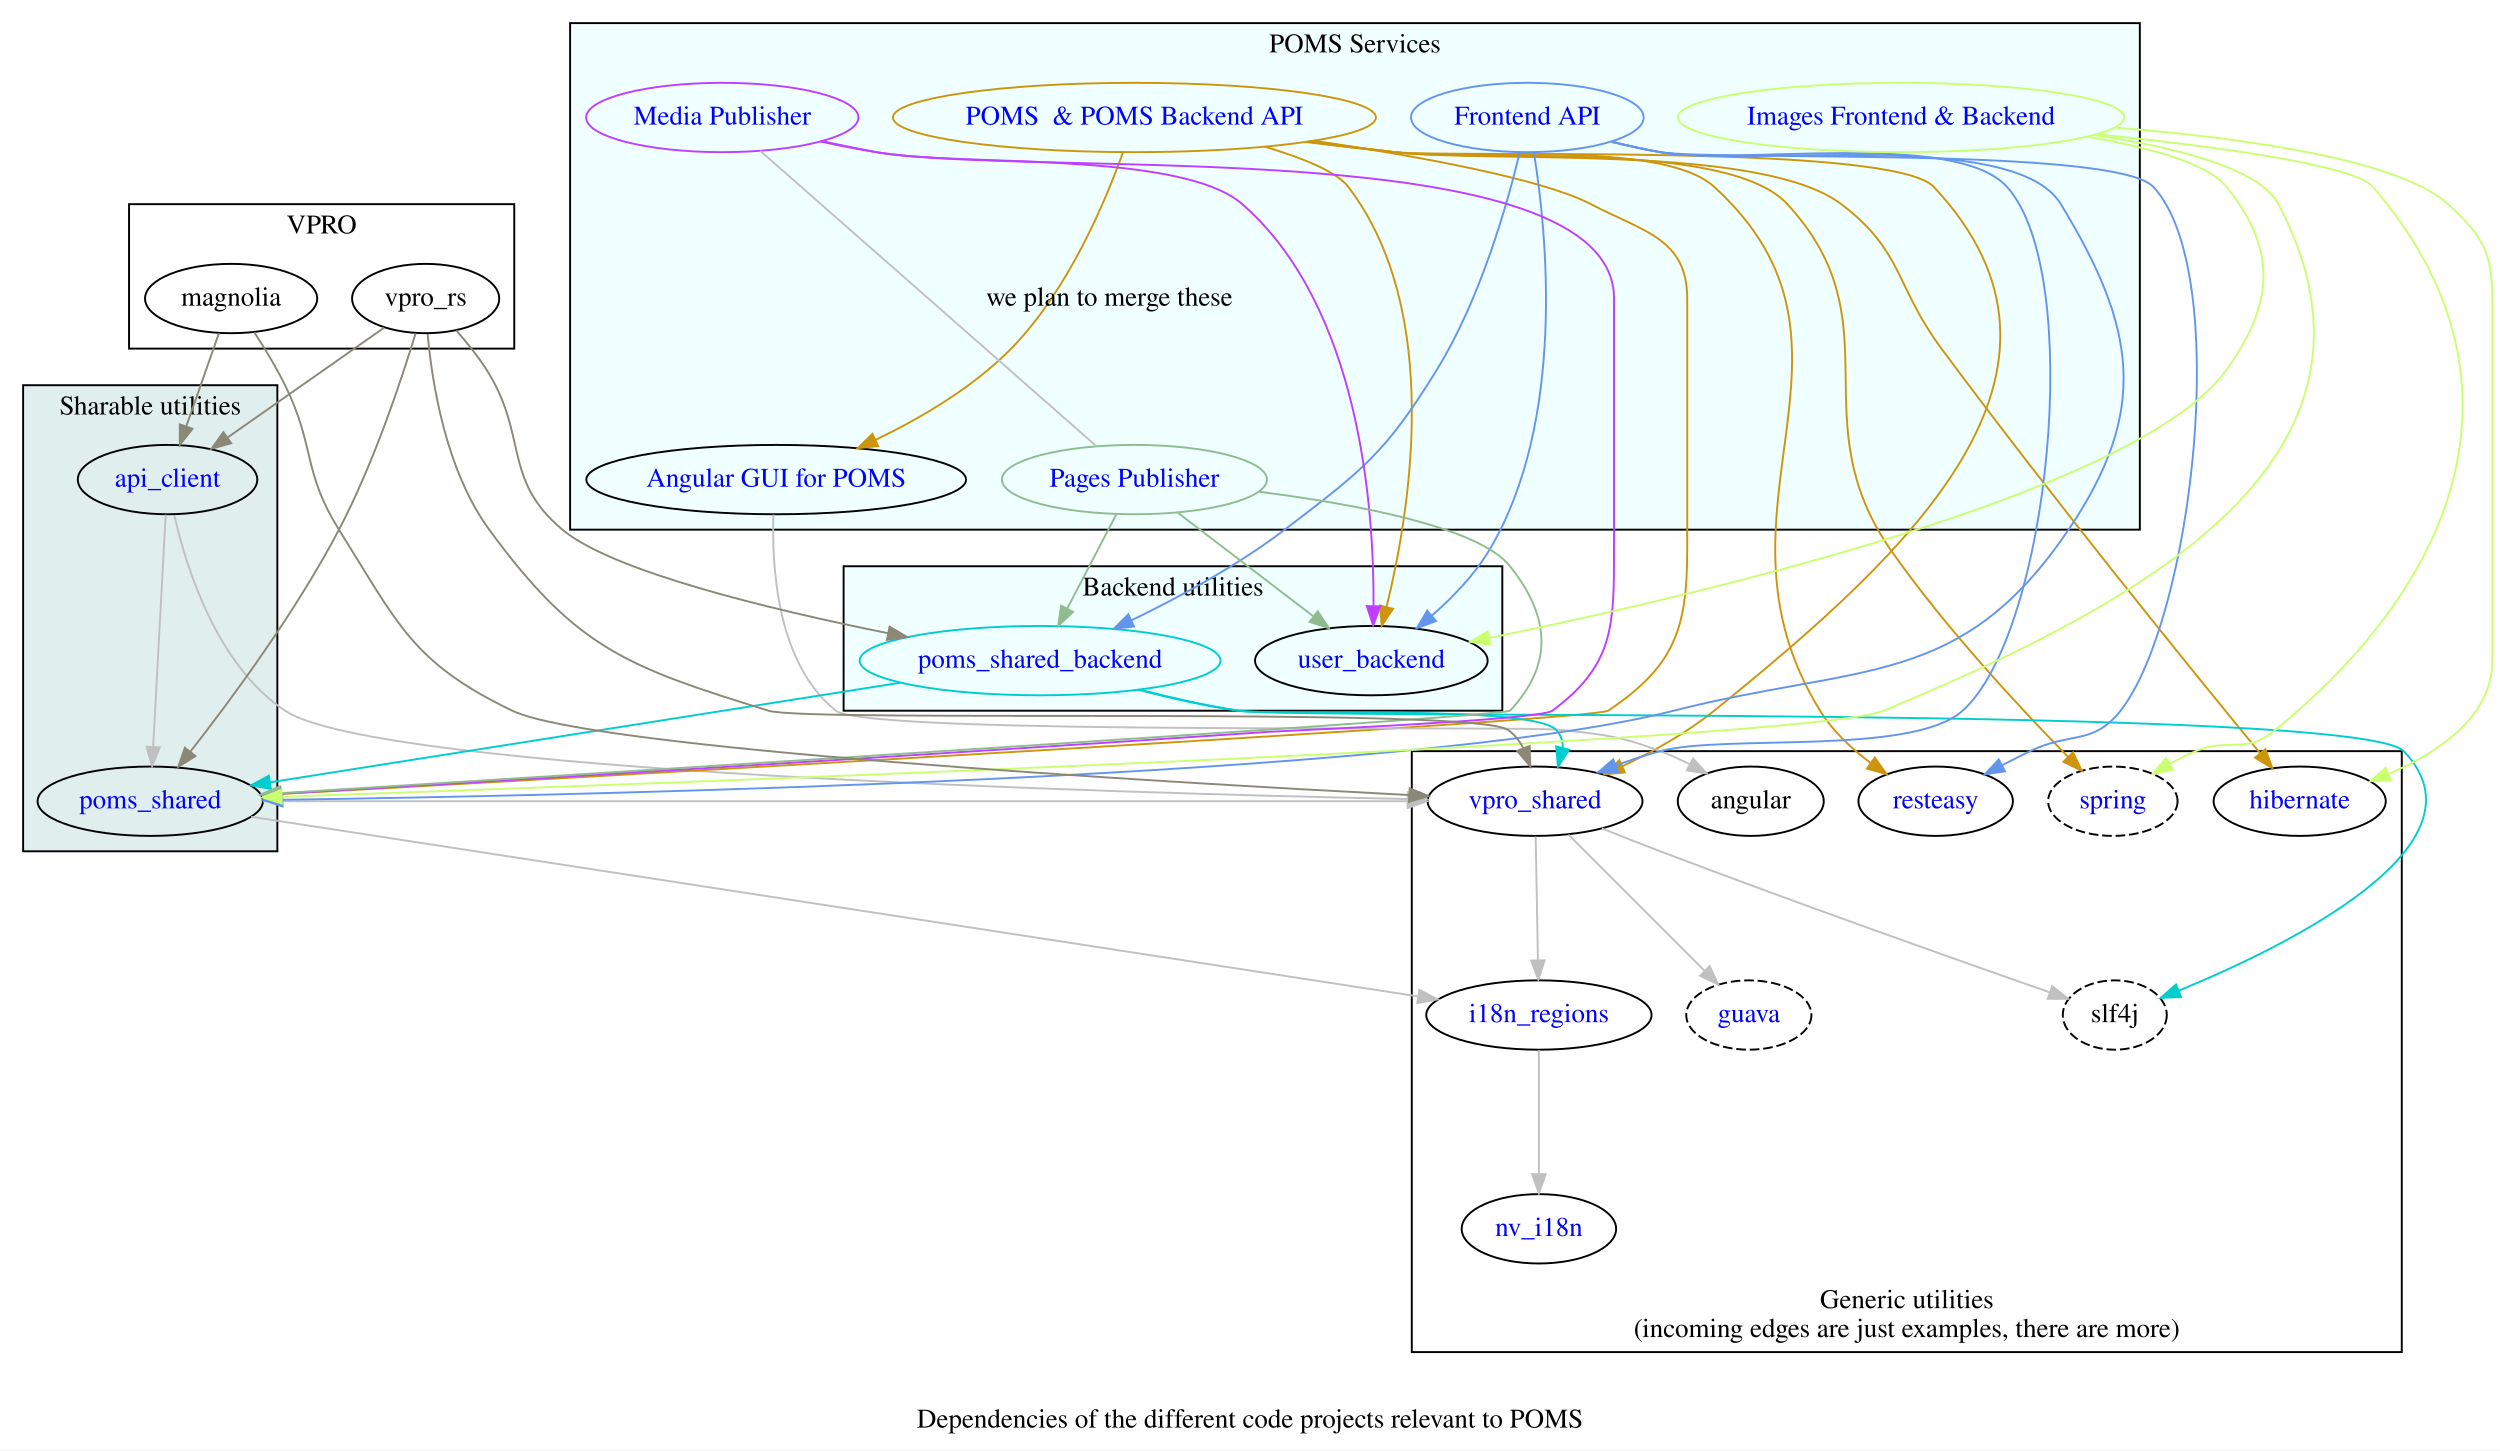
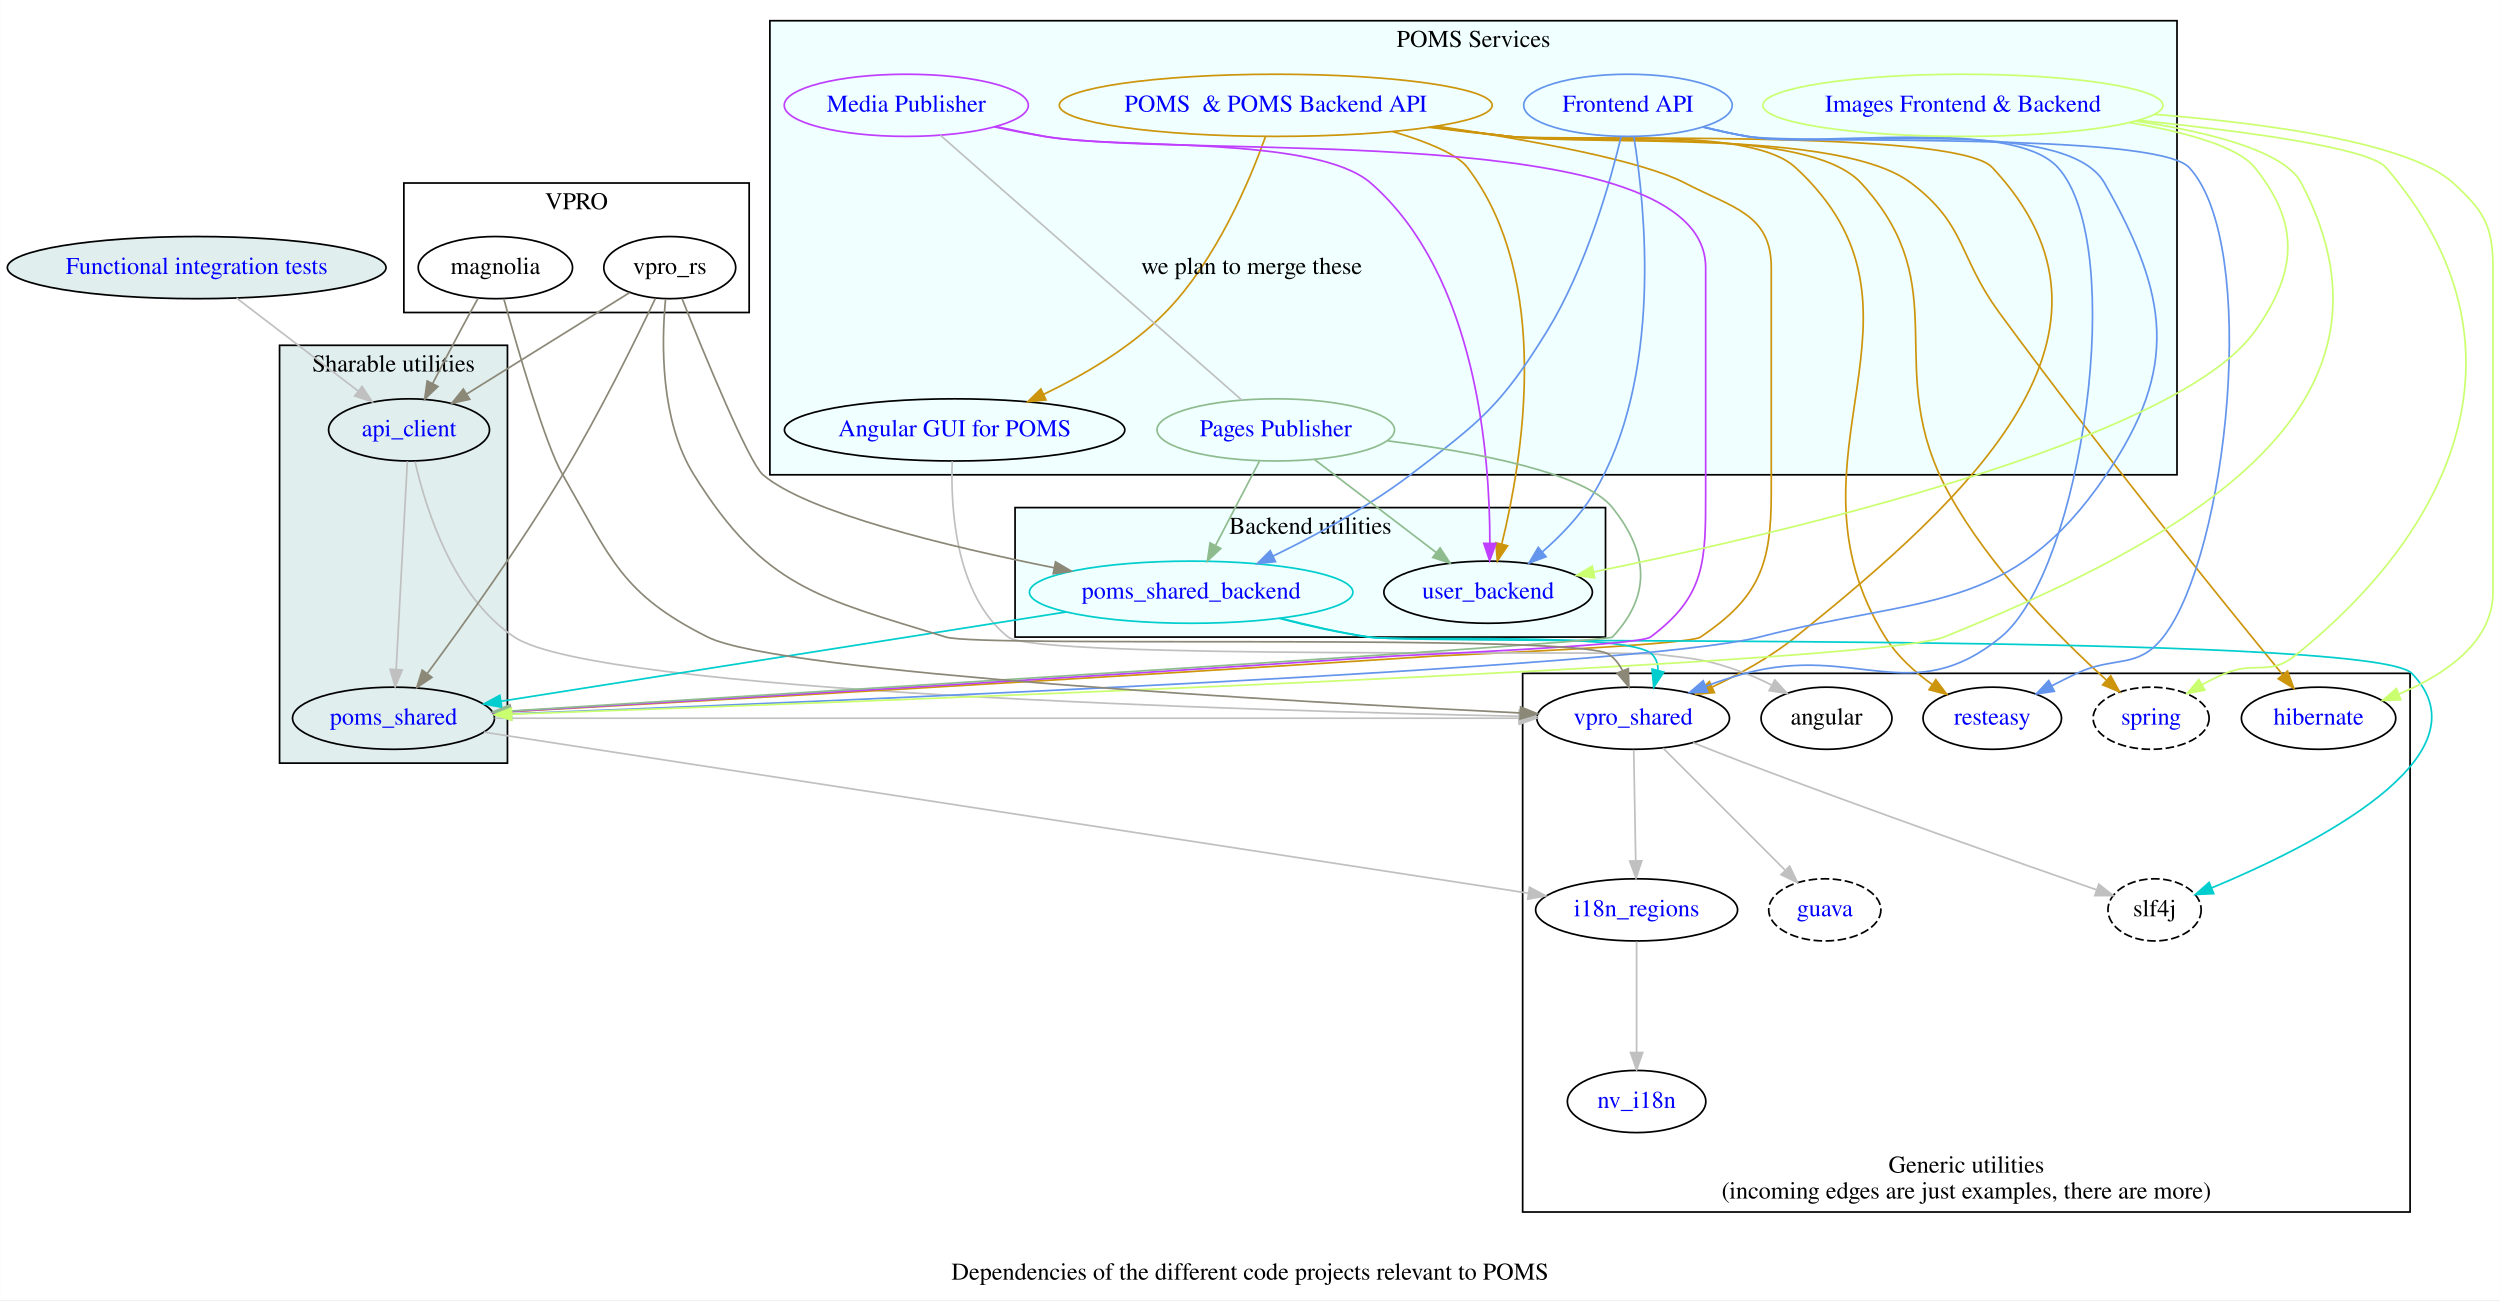
- <svg xmlns="http://www.w3.org/2000/svg" xmlns:xlink="http://www.w3.org/1999/xlink" width="1298pt" height="753pt" viewBox="0.00 0.00 1298.00 753.00">
+ <svg xmlns="http://www.w3.org/2000/svg" xmlns:xlink="http://www.w3.org/1999/xlink" width="1448pt" height="753pt" viewBox="0.00 0.00 1447.84 753.00">
  <g id="graph0" class="graph" transform="scale(1 1) rotate(0) translate(4 749)">
-     <polygon fill="#ffffff" stroke="transparent" points="-4,4 -4,-749 1294,-749 1294,4 -4,4" />
-     <text text-anchor="middle" x="645" y="-7.8" font-family="Times,serif" font-size="14.00" fill="#000000">  Dependencies of the different code projects relevant to POMS</text>
+     <polygon fill="#ffffff" stroke="transparent" points="-4,4 -4,-749 1443.84,-749 1443.84,4 -4,4" />
+     <text text-anchor="middle" x="719.92" y="-7.8" font-family="Times,serif" font-size="14.00" fill="#000000">  Dependencies of the different code projects relevant to POMS</text>
    <g id="clust1" class="cluster">
-       <polygon fill="none" stroke="#000000" points="729,-47 729,-359 1243,-359 1243,-47 729,-47" />
-       <text text-anchor="middle" x="986" y="-69.8" font-family="Times,serif" font-size="14.00" fill="#000000">Generic utilities</text>
-       <text text-anchor="middle" x="986" y="-54.8" font-family="Times,serif" font-size="14.00" fill="#000000">(incoming edges are just examples, there are more)</text>
+       <polygon fill="none" stroke="#000000" points="877.84,-47 877.84,-359 1391.84,-359 1391.84,-47 877.84,-47" />
+       <text text-anchor="middle" x="1134.84" y="-69.8" font-family="Times,serif" font-size="14.00" fill="#000000">Generic utilities</text>
+       <text text-anchor="middle" x="1134.84" y="-54.8" font-family="Times,serif" font-size="14.00" fill="#000000">(incoming edges are just examples, there are more)</text>
    </g>
    <g id="clust2" class="cluster">
-       <polygon fill="none" stroke="#000000" points="63,-568 63,-643 263,-643 263,-568 63,-568" />
-       <text text-anchor="middle" x="163" y="-627.8" font-family="Times,serif" font-size="14.00" fill="#000000">VPRO</text>
+       <polygon fill="none" stroke="#000000" points="229.84,-568 229.84,-643 429.84,-643 429.84,-568 229.84,-568" />
+       <text text-anchor="middle" x="329.84" y="-627.8" font-family="Times,serif" font-size="14.00" fill="#000000">VPRO</text>
    </g>
    <g id="clust3" class="cluster">
-       <polygon fill="#f0ffff" stroke="#000000" points="292,-474 292,-737 1107,-737 1107,-474 292,-474" />
-       <text text-anchor="middle" x="699.5" y="-721.8" font-family="Times,serif" font-size="14.00" fill="#000000">POMS Services</text>
+       <polygon fill="#f0ffff" stroke="#000000" points="441.84,-474 441.84,-737 1256.84,-737 1256.84,-474 441.84,-474" />
+       <text text-anchor="middle" x="849.34" y="-721.8" font-family="Times,serif" font-size="14.00" fill="#000000">POMS Services</text>
    </g>
    <g id="clust4" class="cluster">
-       <polygon fill="#f0ffff" stroke="#000000" points="434,-380 434,-455 776,-455 776,-380 434,-380" />
-       <text text-anchor="middle" x="605" y="-439.8" font-family="Times,serif" font-size="14.00" fill="#000000">Backend utilities</text>
+       <polygon fill="#f0ffff" stroke="#000000" points="583.84,-380 583.84,-455 925.84,-455 925.84,-380 583.84,-380" />
+       <text text-anchor="middle" x="754.84" y="-439.8" font-family="Times,serif" font-size="14.00" fill="#000000">Backend utilities</text>
    </g>
    <g id="clust5" class="cluster">
-       <polygon fill="#e0eeee" stroke="#000000" points="8,-307 8,-549 140,-549 140,-307 8,-307" />
-       <text text-anchor="middle" x="74" y="-533.8" font-family="Times,serif" font-size="14.00" fill="#000000">Sharable utilities</text>
+       <polygon fill="#e0eeee" stroke="#000000" points="157.84,-307 157.84,-549 289.84,-549 289.84,-307 157.84,-307" />
+       <text text-anchor="middle" x="223.84" y="-533.8" font-family="Times,serif" font-size="14.00" fill="#000000">Sharable utilities</text>
    </g>
    <g id="node1" class="node">
      <g id="a_node1">
        <a xlink:href="https://github.com/vpro/vpro-shared" xlink:title="vpro_shared">
-           <ellipse fill="none" stroke="#000000" cx="793" cy="-333" rx="55.79" ry="18" />
-           <text text-anchor="middle" x="793" y="-329.3" font-family="Times,serif" font-size="14.00" fill="#0000ff">vpro_shared</text>
+           <ellipse fill="none" stroke="#000000" cx="941.84" cy="-333" rx="55.79" ry="18" />
+           <text text-anchor="middle" x="941.84" y="-329.3" font-family="Times,serif" font-size="14.00" fill="#0000ff">vpro_shared</text>
        </a>
      </g>
    </g>
    <g id="node3" class="node">
      <g id="a_node3">
        <a xlink:href="https://github.com/mihxil/i18n-regions" xlink:title="i18n_regions">
-           <ellipse fill="none" stroke="#000000" cx="795" cy="-222" rx="58.49" ry="18" />
-           <text text-anchor="middle" x="795" y="-218.3" font-family="Times,serif" font-size="14.00" fill="#0000ff">i18n_regions</text>
+           <ellipse fill="none" stroke="#000000" cx="943.84" cy="-222" rx="58.49" ry="18" />
+           <text text-anchor="middle" x="943.84" y="-218.3" font-family="Times,serif" font-size="14.00" fill="#0000ff">i18n_regions</text>
        </a>
      </g>
    </g>
    <g id="edge1" class="edge">
-       <path fill="none" stroke="#c0c0c0" d="M793.33,-314.671C793.644,-297.237 794.122,-270.748 794.486,-250.549" />
-       <polygon fill="#c0c0c0" stroke="#c0c0c0" points="797.988,-250.418 794.669,-240.357 790.99,-250.292 797.988,-250.418" />
+       <path fill="none" stroke="#c0c0c0" d="M942.17,-314.671C942.485,-297.237 942.962,-270.748 943.326,-250.549" />
+       <polygon fill="#c0c0c0" stroke="#c0c0c0" points="946.829,-250.418 943.51,-240.357 939.83,-250.292 946.829,-250.418" />
    </g>
    <g id="node7" class="node">
      <g id="a_node7">
        <a xlink:href="https://github.com/google/guava" xlink:title="guava">
-           <ellipse fill="none" stroke="#000000" stroke-dasharray="5,2" cx="904" cy="-222" rx="32.494" ry="18" />
-           <text text-anchor="middle" x="904" y="-218.3" font-family="Times,serif" font-size="14.00" fill="#0000ff">guava</text>
+           <ellipse fill="none" stroke="#000000" stroke-dasharray="5,2" cx="1052.84" cy="-222" rx="32.494" ry="18" />
+           <text text-anchor="middle" x="1052.84" y="-218.3" font-family="Times,serif" font-size="14.00" fill="#0000ff">guava</text>
        </a>
      </g>
    </g>
    <g id="edge2" class="edge">
-       <path fill="none" stroke="#c0c0c0" d="M810.344,-315.656C829.351,-296.649 859.929,-266.071 880.944,-245.056" />
-       <polygon fill="#c0c0c0" stroke="#c0c0c0" points="883.618,-247.332 888.214,-237.786 878.668,-242.382 883.618,-247.332" />
-     </g>
-     <g id="node18" class="node">
-       <ellipse fill="none" stroke="#000000" stroke-dasharray="5,2" cx="1094" cy="-222" rx="27" ry="18" />
-       <text text-anchor="middle" x="1094" y="-218.3" font-family="Times,serif" font-size="14.00" fill="#000000">slf4j</text>
+       <path fill="none" stroke="#c0c0c0" d="M959.184,-315.656C978.191,-296.649 1008.769,-266.071 1029.784,-245.056" />
+       <polygon fill="#c0c0c0" stroke="#c0c0c0" points="1032.458,-247.332 1037.054,-237.786 1027.509,-242.382 1032.458,-247.332" />
+     </g>
+     <g id="node19" class="node">
+       <ellipse fill="none" stroke="#000000" stroke-dasharray="5,2" cx="1243.84" cy="-222" rx="27" ry="18" />
+       <text text-anchor="middle" x="1243.84" y="-218.3" font-family="Times,serif" font-size="14.00" fill="#000000">slf4j</text>
    </g>
    <g id="edge3" class="edge">
-       <path fill="none" stroke="#c0c0c0" d="M827.658,-318.878C837.442,-314.962 848.115,-310.756 858,-307 929.681,-279.765 1014.404,-249.783 1060.317,-233.717" />
-       <polygon fill="#c0c0c0" stroke="#c0c0c0" points="1061.491,-237.014 1069.776,-230.412 1059.181,-230.406 1061.491,-237.014" />
+       <path fill="none" stroke="#c0c0c0" d="M976.495,-318.869C986.279,-314.953 996.953,-310.749 1006.84,-307 1078.999,-279.639 1164.347,-249.59 1210.375,-233.574" />
+       <polygon fill="#c0c0c0" stroke="#c0c0c0" points="1211.554,-236.87 1219.851,-230.282 1209.256,-230.258 1211.554,-236.87" />
    </g>
    <g id="node2" class="node">
      <g id="a_node2">
        <a xlink:href="https://github.com/npo-poms/poms-shared" xlink:title="poms_shared">
-           <ellipse fill="none" stroke="#000000" cx="74" cy="-333" rx="58.49" ry="18" />
-           <text text-anchor="middle" x="74" y="-329.3" font-family="Times,serif" font-size="14.00" fill="#0000ff">poms_shared</text>
+           <ellipse fill="none" stroke="#000000" cx="223.84" cy="-333" rx="58.49" ry="18" />
+           <text text-anchor="middle" x="223.84" y="-329.3" font-family="Times,serif" font-size="14.00" fill="#0000ff">poms_shared</text>
        </a>
      </g>
    </g>
    <g id="edge4" class="edge">
-       <path fill="none" stroke="#c0c0c0" d="M132.629,-333C330.707,-333 528.785,-333 726.863,-333" />
-       <polygon fill="#c0c0c0" stroke="#c0c0c0" points="726.894,-336.5 736.894,-333 726.894,-329.5 726.894,-336.5" />
+       <path fill="none" stroke="#c0c0c0" d="M282.388,-333C480.19,-333 677.993,-333 875.795,-333" />
+       <polygon fill="#c0c0c0" stroke="#c0c0c0" points="875.813,-336.5 885.813,-333 875.812,-329.5 875.813,-336.5" />
    </g>
    <g id="edge5" class="edge">
-       <path fill="none" stroke="#c0c0c0" d="M126.433,-324.928C256.209,-304.948 592.004,-253.252 732.131,-231.679" />
-       <polygon fill="#c0c0c0" stroke="#c0c0c0" points="732.926,-235.098 742.277,-230.117 731.861,-228.179 732.926,-235.098" />
+       <path fill="none" stroke="#c0c0c0" d="M276.201,-324.928C405.796,-304.948 741.126,-253.252 881.058,-231.679" />
+       <polygon fill="#c0c0c0" stroke="#c0c0c0" points="881.84,-235.1 891.19,-230.117 880.774,-228.181 881.84,-235.1" />
    </g>
    <g id="node4" class="node">
      <g id="a_node4">
        <a xlink:href="https://github.com/TakahikoKawasaki/nv-i18n" xlink:title="nv_i18n">
-           <ellipse fill="none" stroke="#000000" cx="795" cy="-111" rx="40.094" ry="18" />
-           <text text-anchor="middle" x="795" y="-107.3" font-family="Times,serif" font-size="14.00" fill="#0000ff">nv_i18n</text>
+           <ellipse fill="none" stroke="#000000" cx="943.84" cy="-111" rx="40.094" ry="18" />
+           <text text-anchor="middle" x="943.84" y="-107.3" font-family="Times,serif" font-size="14.00" fill="#0000ff">nv_i18n</text>
        </a>
      </g>
    </g>
    <g id="edge9" class="edge">
-       <path fill="none" stroke="#c0c0c0" d="M795,-203.671C795,-186.237 795,-159.748 795,-139.549" />
-       <polygon fill="#c0c0c0" stroke="#c0c0c0" points="798.5,-139.357 795,-129.357 791.5,-139.357 798.5,-139.357" />
+       <path fill="none" stroke="#c0c0c0" d="M943.84,-203.671C943.84,-186.237 943.84,-159.748 943.84,-139.549" />
+       <polygon fill="#c0c0c0" stroke="#c0c0c0" points="947.34,-139.357 943.84,-129.357 940.34,-139.357 947.34,-139.357" />
    </g>
    <g id="node5" class="node">
      <g id="a_node5">
        <a xlink:href="https://github.com/resteasy/Resteasy" xlink:title="resteasy">
-           <ellipse fill="none" stroke="#000000" cx="1001" cy="-333" rx="40.094" ry="18" />
-           <text text-anchor="middle" x="1001" y="-329.3" font-family="Times,serif" font-size="14.00" fill="#0000ff">resteasy</text>
+           <ellipse fill="none" stroke="#000000" cx="1149.84" cy="-333" rx="40.094" ry="18" />
+           <text text-anchor="middle" x="1149.84" y="-329.3" font-family="Times,serif" font-size="14.00" fill="#0000ff">resteasy</text>
        </a>
      </g>
    </g>
    <g id="node6" class="node">
      <g id="a_node6">
        <a xlink:href="https://github.com/spring-projects/spring-framework" xlink:title="spring">
-           <ellipse fill="none" stroke="#000000" stroke-dasharray="5,2" cx="1093" cy="-333" rx="33.595" ry="18" />
-           <text text-anchor="middle" x="1093" y="-329.3" font-family="Times,serif" font-size="14.00" fill="#0000ff">spring</text>
+           <ellipse fill="none" stroke="#000000" stroke-dasharray="5,2" cx="1241.84" cy="-333" rx="33.595" ry="18" />
+           <text text-anchor="middle" x="1241.84" y="-329.3" font-family="Times,serif" font-size="14.00" fill="#0000ff">spring</text>
        </a>
      </g>
    </g>
    <g id="node8" class="node">
      <g id="a_node8">
        <a xlink:href="https://github.com/hibernate/" xlink:title="hibernate">
-           <ellipse fill="none" stroke="#000000" cx="1190" cy="-333" rx="44.693" ry="18" />
-           <text text-anchor="middle" x="1190" y="-329.3" font-family="Times,serif" font-size="14.00" fill="#0000ff">hibernate</text>
+           <ellipse fill="none" stroke="#000000" cx="1338.84" cy="-333" rx="44.693" ry="18" />
+           <text text-anchor="middle" x="1338.84" y="-329.3" font-family="Times,serif" font-size="14.00" fill="#0000ff">hibernate</text>
        </a>
      </g>
    </g>
    <g id="node9" class="node">
      <g id="a_node9">
        <a xlink:href="https://github.com/npo-poms/api-clients" xlink:title="api_client">
-           <ellipse fill="none" stroke="#000000" cx="83" cy="-500" rx="46.593" ry="18" />
-           <text text-anchor="middle" x="83" y="-496.3" font-family="Times,serif" font-size="14.00" fill="#0000ff">api_client</text>
+           <ellipse fill="none" stroke="#000000" cx="232.84" cy="-500" rx="46.593" ry="18" />
+           <text text-anchor="middle" x="232.84" y="-496.3" font-family="Times,serif" font-size="14.00" fill="#0000ff">api_client</text>
        </a>
      </g>
    </g>
    <g id="edge21" class="edge">
-       <path fill="none" stroke="#c0c0c0" d="M86.463,-481.616C92.686,-454.259 108.572,-403.537 144,-380 191.687,-348.319 570.805,-337.341 726.556,-334.143" />
-       <polygon fill="#c0c0c0" stroke="#c0c0c0" points="727.004,-337.635 736.931,-333.935 726.863,-330.637 727.004,-337.635" />
+       <path fill="none" stroke="#c0c0c0" d="M236.304,-481.617C242.528,-454.26 258.413,-403.539 293.84,-380 341.453,-348.365 719.987,-337.36 875.498,-334.149" />
+       <polygon fill="#c0c0c0" stroke="#c0c0c0" points="875.931,-337.641 885.858,-333.94 875.789,-330.643 875.931,-337.641" />
    </g>
    <g id="edge22" class="edge">
-       <path fill="none" stroke="#c0c0c0" d="M82.02,-481.81C80.457,-452.823 77.391,-395.919 75.535,-361.492" />
-       <polygon fill="#c0c0c0" stroke="#c0c0c0" points="79.012,-360.964 74.979,-351.167 72.022,-361.341 79.012,-360.964" />
+       <path fill="none" stroke="#c0c0c0" d="M231.86,-481.81C230.298,-452.823 227.231,-395.919 225.376,-361.492" />
+       <polygon fill="#c0c0c0" stroke="#c0c0c0" points="228.852,-360.964 224.819,-351.167 221.863,-361.341 228.852,-360.964" />
    </g>
    <g id="node10" class="node">
      <g id="a_node10">
        <a xlink:href="https://subversion.vpro.nl/viewvc/nl/vpro/media" xlink:title="POMS  &amp; POMS Backend API">
-           <ellipse fill="none" stroke="#cd950c" cx="585" cy="-688" rx="125.378" ry="18" />
-           <text text-anchor="middle" x="585" y="-684.3" font-family="Times,serif" font-size="14.00" fill="#0000ff">POMS  &amp; POMS Backend API</text>
+           <ellipse fill="none" stroke="#cd950c" cx="734.84" cy="-688" rx="125.378" ry="18" />
+           <text text-anchor="middle" x="734.84" y="-684.3" font-family="Times,serif" font-size="14.00" fill="#0000ff">POMS  &amp; POMS Backend API</text>
        </a>
      </g>
    </g>
    <g id="edge33" class="edge">
-       <path fill="none" stroke="#cd950c" d="M673.856,-675.274C689.223,-673.325 705.058,-671.475 720,-670 751.025,-666.938 978.674,-674.74 1000,-652 1089.663,-556.388 987.97,-462.361 886,-380 871.765,-368.502 854.26,-358.753 838.292,-351.166" />
-       <polygon fill="#cd950c" stroke="#cd950c" points="839.653,-347.939 829.104,-346.951 836.734,-354.302 839.653,-347.939" />
+       <path fill="none" stroke="#cd950c" d="M823.696,-675.274C839.063,-673.325 854.898,-671.475 869.84,-670 900.865,-666.938 1128.515,-674.74 1149.84,-652 1239.504,-556.388 1137.987,-462.142 1035.84,-380 1021.458,-368.435 1003.767,-358.671 987.626,-351.091" />
+       <polygon fill="#cd950c" stroke="#cd950c" points="988.892,-347.822 978.339,-346.884 986.003,-354.199 988.892,-347.822" />
    </g>
    <g id="edge34" class="edge">
-       <path fill="none" stroke="#cd950c" d="M678.229,-675.934C733.361,-667.715 797.13,-655.994 822,-643 849.577,-628.592 872,-625.114 872,-594 872,-594 872,-594 872,-463.5 872,-422.156 865.278,-403.115 831,-380 823.889,-375.205 326.529,-347.061 141.953,-336.768" />
-       <polygon fill="#cd950c" stroke="#cd950c" points="142.005,-333.266 131.826,-336.204 141.615,-340.255 142.005,-333.266" />
+       <path fill="none" stroke="#cd950c" d="M828.069,-675.934C883.201,-667.715 946.97,-655.994 971.84,-643 999.417,-628.592 1021.84,-625.114 1021.84,-594 1021.84,-594 1021.84,-594 1021.84,-463.5 1021.84,-422.156 1015.129,-403.099 980.84,-380 973.726,-375.208 835.399,-369.561 826.84,-369 632.758,-356.275 403.408,-343.094 291.751,-336.795" />
+       <polygon fill="#cd950c" stroke="#cd950c" points="291.824,-333.294 281.643,-336.226 291.43,-340.283 291.824,-333.294" />
    </g>
    <g id="edge35" class="edge">
-       <path fill="none" stroke="#cd950c" d="M676.097,-675.544C690.769,-673.627 705.798,-671.716 720,-670 756.837,-665.548 858.59,-677.01 886,-652 977.109,-568.869 876.229,-484.959 941,-380 947.569,-369.355 957.468,-360.163 967.342,-352.803" />
-       <polygon fill="#cd950c" stroke="#cd950c" points="969.367,-355.658 975.556,-347.059 965.355,-349.921 969.367,-355.658" />
+       <path fill="none" stroke="#cd950c" d="M825.937,-675.544C840.609,-673.627 855.638,-671.716 869.84,-670 906.677,-665.548 1008.564,-677.155 1035.84,-652 1126.317,-568.561 1022.93,-484.57 1087.84,-380 1094.574,-369.152 1104.789,-359.906 1114.996,-352.56" />
+       <polygon fill="#cd950c" stroke="#cd950c" points="1117.15,-355.329 1123.491,-346.841 1113.241,-349.522 1117.15,-355.329" />
    </g>
    <g id="edge36" class="edge">
-       <path fill="none" stroke="#cd950c" d="M675.721,-675.487C690.51,-673.568 705.674,-671.671 720,-670 765.421,-664.702 893.018,-676.634 924,-643 980.588,-581.569 930.03,-531.373 978,-463 1006.231,-422.762 1045.178,-381.019 1069.721,-356.028" />
-       <polygon fill="#cd950c" stroke="#cd950c" points="1072.3,-358.399 1076.848,-348.83 1067.325,-353.474 1072.3,-358.399" />
+       <path fill="none" stroke="#cd950c" d="M825.561,-675.487C840.35,-673.568 855.514,-671.671 869.84,-670 915.261,-664.702 1042.869,-676.644 1073.84,-643 1130.156,-581.825 1084.652,-535.792 1124.84,-463 1148.647,-419.879 1189.262,-379.207 1215.825,-355.195" />
+       <polygon fill="#cd950c" stroke="#cd950c" points="1218.438,-357.556 1223.583,-348.294 1213.785,-352.325 1218.438,-357.556" />
    </g>
    <g id="edge37" class="edge">
-       <path fill="none" stroke="#cd950c" d="M674.976,-675.425C689.997,-673.492 705.428,-671.607 720,-670 771.591,-664.31 910.646,-674.366 952,-643 984.317,-618.488 979.846,-600.585 1004,-568 1061.951,-489.821 1134.505,-400.442 1169.392,-357.956" />
-       <polygon fill="#cd950c" stroke="#cd950c" points="1172.203,-360.049 1175.852,-350.102 1166.797,-355.602 1172.203,-360.049" />
+       <path fill="none" stroke="#cd950c" d="M824.816,-675.425C839.837,-673.492 855.269,-671.607 869.84,-670 921.65,-664.285 1061.272,-674.449 1102.84,-643 1134.987,-618.679 1130.025,-600.523 1153.84,-568 1211.071,-489.843 1283.139,-400.795 1318.023,-358.238" />
+       <polygon fill="#cd950c" stroke="#cd950c" points="1320.848,-360.313 1324.489,-350.364 1315.438,-355.871 1320.848,-360.313" />
    </g>
    <g id="node11" class="node">
      <g id="a_node11">
        <a xlink:href="https://subversion.vpro.nl/viewvc/nl/vpro/media-gui" xlink:title="Angular GUI for POMS">
-           <ellipse fill="none" stroke="#000000" cx="399" cy="-500" rx="98.583" ry="18" />
-           <text text-anchor="middle" x="399" y="-496.3" font-family="Times,serif" font-size="14.00" fill="#0000ff">Angular GUI for POMS</text>
+           <ellipse fill="none" stroke="#000000" cx="548.84" cy="-500" rx="98.583" ry="18" />
+           <text text-anchor="middle" x="548.84" y="-496.3" font-family="Times,serif" font-size="14.00" fill="#0000ff">Angular GUI for POMS</text>
        </a>
      </g>
    </g>
    <g id="edge38" class="edge">
-       <path fill="none" stroke="#cd950c" d="M578.996,-669.721C569.882,-644.292 550.442,-597.992 521,-568 501.205,-547.835 474.152,-531.938 450.551,-520.602" />
-       <polygon fill="#cd950c" stroke="#cd950c" points="451.903,-517.371 441.359,-516.329 448.952,-523.719 451.903,-517.371" />
+       <path fill="none" stroke="#cd950c" d="M728.836,-669.721C719.723,-644.292 700.282,-597.992 670.84,-568 651.045,-547.835 623.993,-531.938 600.391,-520.602" />
+       <polygon fill="#cd950c" stroke="#cd950c" points="601.743,-517.371 591.2,-516.329 598.792,-523.719 601.743,-517.371" />
    </g>
    <g id="node16" class="node">
      <g id="a_node16">
        <a xlink:href="https://subversion.vpro.nl/repo/nl/vpro/user" xlink:title="user_backend">
-           <ellipse fill="none" stroke="#000000" cx="708" cy="-406" rx="60.389" ry="18" />
-           <text text-anchor="middle" x="708" y="-402.3" font-family="Times,serif" font-size="14.00" fill="#0000ff">user_backend</text>
+           <ellipse fill="none" stroke="#000000" cx="857.84" cy="-406" rx="60.389" ry="18" />
+           <text text-anchor="middle" x="857.84" y="-402.3" font-family="Times,serif" font-size="14.00" fill="#0000ff">user_backend</text>
        </a>
      </g>
    </g>
    <g id="edge39" class="edge">
-       <path fill="none" stroke="#cd950c" d="M652.763,-672.798C672.289,-667.009 689.969,-659.885 696,-652 745.354,-587.475 728.063,-483.235 715.863,-433.765" />
-       <polygon fill="#cd950c" stroke="#cd950c" points="719.25,-432.883 713.363,-424.074 712.472,-434.632 719.25,-432.883" />
-     </g>
-     <g id="node19" class="node">
-       <ellipse fill="none" stroke="#000000" cx="905" cy="-333" rx="37.894" ry="18" />
-       <text text-anchor="middle" x="905" y="-329.3" font-family="Times,serif" font-size="14.00" fill="#000000">angular</text>
+       <path fill="none" stroke="#cd950c" d="M802.603,-672.798C822.129,-667.009 839.809,-659.885 845.84,-652 895.195,-587.475 877.903,-483.235 865.703,-433.765" />
+       <polygon fill="#cd950c" stroke="#cd950c" points="869.09,-432.883 863.203,-424.074 862.312,-434.632 869.09,-432.883" />
+     </g>
+     <g id="node20" class="node">
+       <ellipse fill="none" stroke="#000000" cx="1053.84" cy="-333" rx="37.894" ry="18" />
+       <text text-anchor="middle" x="1053.84" y="-329.3" font-family="Times,serif" font-size="14.00" fill="#000000">angular</text>
    </g>
    <g id="edge40" class="edge">
-       <path fill="none" stroke="#c0c0c0" d="M397.593,-481.829C396.618,-454.751 399.359,-404.388 430,-380 446.393,-366.952 786.197,-372.497 807,-370 830.023,-367.236 836.289,-367.144 858,-359 863.001,-357.124 868.117,-354.786 873.047,-352.286" />
-       <polygon fill="#c0c0c0" stroke="#c0c0c0" points="875.064,-355.176 882.217,-347.36 871.751,-349.009 875.064,-355.176" />
+       <path fill="none" stroke="#c0c0c0" d="M547.433,-481.83C546.458,-454.752 549.2,-404.389 579.84,-380 596.189,-366.986 935.093,-372.491 955.84,-370 978.863,-367.235 985.13,-367.144 1006.84,-359 1011.841,-357.124 1016.958,-354.786 1021.887,-352.286" />
+       <polygon fill="#c0c0c0" stroke="#c0c0c0" points="1023.904,-355.176 1031.057,-347.36 1020.591,-349.009 1023.904,-355.176" />
    </g>
    <g id="node12" class="node">
      <g id="a_node12">
        <a xlink:href="https://subversion.vpro.nl/viewvc/nl/publiekeomroep/poms-shared-backend/" xlink:title="poms_shared_backend">
-           <ellipse fill="none" stroke="#00cdcd" cx="536" cy="-406" rx="93.683" ry="18" />
-           <text text-anchor="middle" x="536" y="-402.3" font-family="Times,serif" font-size="14.00" fill="#0000ff">poms_shared_backend</text>
+           <ellipse fill="none" stroke="#00cdcd" cx="685.84" cy="-406" rx="93.683" ry="18" />
+           <text text-anchor="middle" x="685.84" y="-402.3" font-family="Times,serif" font-size="14.00" fill="#0000ff">poms_shared_backend</text>
        </a>
      </g>
    </g>
    <g id="edge6" class="edge">
-       <path fill="none" stroke="#00cdcd" d="M587.746,-390.93C604.019,-386.735 622.142,-382.615 639,-380 657.15,-377.185 791.412,-383.375 804,-370 806.51,-367.333 807.447,-364.118 807.369,-360.711" />
-       <polygon fill="#00cdcd" stroke="#00cdcd" points="810.736,-359.75 804.919,-350.895 803.944,-361.445 810.736,-359.75" />
+       <path fill="none" stroke="#00cdcd" d="M737.587,-390.934C753.86,-386.739 771.983,-382.618 788.84,-380 806.88,-377.198 940.33,-383.296 952.84,-370 955.35,-367.332 956.287,-364.117 956.208,-360.71" />
+       <polygon fill="#00cdcd" stroke="#00cdcd" points="959.575,-359.749 953.758,-350.894 952.784,-361.444 959.575,-359.749" />
    </g>
    <g id="edge7" class="edge">
-       <path fill="none" stroke="#00cdcd" d="M463.559,-394.554C373.512,-380.325 221.346,-356.282 136.292,-342.843" />
-       <polygon fill="#00cdcd" stroke="#00cdcd" points="136.684,-339.361 126.261,-341.258 135.592,-346.276 136.684,-339.361" />
+       <path fill="none" stroke="#00cdcd" d="M613.399,-394.554C523.352,-380.325 371.187,-356.282 286.132,-342.843" />
+       <polygon fill="#00cdcd" stroke="#00cdcd" points="286.525,-339.361 276.101,-341.258 285.432,-346.276 286.525,-339.361" />
    </g>
    <g id="edge8" class="edge">
-       <path fill="none" stroke="#00cdcd" d="M586.917,-390.869C603.389,-386.589 621.836,-382.436 639,-380 672.298,-375.274 1220.635,-383.19 1244,-359 1290.788,-310.56 1184.319,-258.159 1127.193,-234.658" />
-       <polygon fill="#00cdcd" stroke="#00cdcd" points="1128.397,-231.369 1117.814,-230.876 1125.779,-237.861 1128.397,-231.369" />
+       <path fill="none" stroke="#00cdcd" d="M736.757,-390.869C753.23,-386.589 771.676,-382.437 788.84,-380 822.083,-375.281 1369.515,-383.151 1392.84,-359 1439.457,-310.734 1333.629,-258.248 1276.84,-234.692" />
+       <polygon fill="#00cdcd" stroke="#00cdcd" points="1278.097,-231.425 1267.515,-230.9 1275.46,-237.909 1278.097,-231.425" />
    </g>
    <g id="node13" class="node">
      <g id="a_node13">
        <a xlink:href="https://subversion.vpro.nl/viewvc/nl/vpro/api/" xlink:title="Frontend API">
-           <ellipse fill="none" stroke="#6495ed" cx="789" cy="-688" rx="60.389" ry="18" />
-           <text text-anchor="middle" x="789" y="-684.3" font-family="Times,serif" font-size="14.00" fill="#0000ff">Frontend API</text>
+           <ellipse fill="none" stroke="#6495ed" cx="938.84" cy="-688" rx="60.389" ry="18" />
+           <text text-anchor="middle" x="938.84" y="-684.3" font-family="Times,serif" font-size="14.00" fill="#0000ff">Frontend API</text>
        </a>
      </g>
    </g>
    <g id="edge10" class="edge">
-       <path fill="none" stroke="#6495ed" d="M832.945,-675.447C841.218,-673.395 849.836,-671.464 858,-670 897.568,-662.905 1011.026,-681.806 1038,-652 1078.703,-607.023 1060.126,-420.538 1015,-380 988.815,-356.477 892.046,-367.938 858,-359 850.396,-357.004 842.484,-354.356 834.906,-351.514" />
-       <polygon fill="#6495ed" stroke="#6495ed" points="836.121,-348.231 825.534,-347.844 833.569,-354.749 836.121,-348.231" />
+       <path fill="none" stroke="#6495ed" d="M982.785,-675.447C991.059,-673.395 999.676,-671.464 1007.84,-670 1047.409,-662.905 1160.866,-681.806 1187.84,-652 1228.696,-606.855 1201.913,-418.619 1154.84,-380 1103.477,-337.861 1071.032,-376.126 1006.84,-359 999.244,-356.973 991.336,-354.311 983.76,-351.463" />
+       <polygon fill="#6495ed" stroke="#6495ed" points="984.976,-348.18 974.388,-347.791 982.422,-354.698 984.976,-348.18" />
    </g>
    <g id="edge11" class="edge">
-       <path fill="none" stroke="#6495ed" d="M832.566,-675.491C840.953,-673.409 849.708,-671.456 858,-670 903.907,-661.938 1041.771,-682.818 1066,-643 1105.056,-578.817 1112.082,-536.241 1070,-474 1013.859,-390.965 962.14,-404.708 865,-380 729.269,-345.476 309.064,-336.138 142.766,-333.762" />
-       <polygon fill="#6495ed" stroke="#6495ed" points="142.707,-330.261 132.66,-333.622 142.61,-337.26 142.707,-330.261" />
+       <path fill="none" stroke="#6495ed" d="M982.406,-675.491C990.794,-673.409 999.549,-671.456 1007.84,-670 1053.531,-661.976 1191.876,-683.307 1214.84,-643 1252.023,-577.736 1258.051,-536.13 1215.84,-474 1160.419,-392.426 1110.345,-404.591 1014.84,-380 945.903,-362.25 471.356,-342.478 292.154,-335.557" />
+       <polygon fill="#6495ed" stroke="#6495ed" points="292.184,-332.056 282.057,-335.169 291.915,-339.051 292.184,-332.056" />
    </g>
    <g id="edge12" class="edge">
-       <path fill="none" stroke="#6495ed" d="M832.541,-675.341C840.93,-673.273 849.693,-671.364 858,-670 886.138,-665.381 1094.557,-672.858 1114,-652 1155.295,-607.7 1134.359,-427.667 1097,-380 1082.887,-361.993 1070.561,-369.034 1050,-359 1045.306,-356.709 1040.402,-354.222 1035.587,-351.725" />
-       <polygon fill="#6495ed" stroke="#6495ed" points="1036.997,-348.512 1026.517,-346.959 1033.741,-354.709 1036.997,-348.512" />
+       <path fill="none" stroke="#6495ed" d="M982.381,-675.341C990.77,-673.273 999.533,-671.364 1007.84,-670 1035.978,-665.381 1244.397,-672.858 1263.84,-652 1305.117,-607.719 1286.228,-427.611 1248.84,-380 1233.954,-361.044 1220.619,-369.326 1198.84,-359 1194.121,-356.762 1189.202,-354.306 1184.38,-351.824" />
+       <polygon fill="#6495ed" stroke="#6495ed" points="1185.786,-348.61 1175.304,-347.07 1182.538,-354.81 1185.786,-348.61" />
    </g>
    <g id="edge13" class="edge">
-       <path fill="none" stroke="#6495ed" d="M785.069,-670.006C778.791,-643.745 764.829,-594.019 742,-557 715.269,-513.653 703.516,-504.854 663,-474 638.564,-455.391 608.345,-438.987 583.516,-426.955" />
-       <polygon fill="#6495ed" stroke="#6495ed" points="584.821,-423.7 574.287,-422.562 581.812,-430.021 584.821,-423.7" />
+       <path fill="none" stroke="#6495ed" d="M934.909,-670.006C928.631,-643.745 914.669,-594.019 891.84,-557 865.109,-513.653 853.357,-504.854 812.84,-474 788.404,-455.391 758.186,-438.987 733.356,-426.955" />
+       <polygon fill="#6495ed" stroke="#6495ed" points="734.661,-423.7 724.128,-422.562 731.653,-430.021 734.661,-423.7" />
    </g>
    <g id="edge14" class="edge">
-       <path fill="none" stroke="#6495ed" d="M792.413,-669.748C798.983,-629.214 809.41,-529.993 769,-463 761.349,-450.316 750.086,-438.676 739.313,-429.267" />
-       <polygon fill="#6495ed" stroke="#6495ed" points="741.531,-426.558 731.615,-422.827 737.039,-431.928 741.531,-426.558" />
+       <path fill="none" stroke="#6495ed" d="M942.253,-669.748C948.824,-629.214 959.25,-529.993 918.84,-463 911.189,-450.316 899.926,-438.676 889.154,-429.267" />
+       <polygon fill="#6495ed" stroke="#6495ed" points="891.371,-426.558 881.455,-422.827 886.88,-431.928 891.371,-426.558" />
    </g>
    <g id="node14" class="node">
      <g id="a_node14">
        <a xlink:href="https://subversion.vpro.nl/viewvc/nl/publiekeomroep/npo-publish/" xlink:title="Media Publisher">
-           <ellipse fill="none" stroke="#bf3eff" cx="371" cy="-688" rx="70.688" ry="18" />
-           <text text-anchor="middle" x="371" y="-684.3" font-family="Times,serif" font-size="14.00" fill="#0000ff">Media Publisher</text>
+           <ellipse fill="none" stroke="#bf3eff" cx="520.84" cy="-688" rx="70.688" ry="18" />
+           <text text-anchor="middle" x="520.84" y="-684.3" font-family="Times,serif" font-size="14.00" fill="#0000ff">Media Publisher</text>
        </a>
      </g>
    </g>
    <g id="edge18" class="edge">
-       <path fill="none" stroke="#bf3eff" d="M422.026,-675.506C431.612,-673.447 441.58,-671.5 451,-670 536.691,-656.357 834,-680.771 834,-594 834,-594 834,-594 834,-463.5 834,-423.757 833.889,-403.719 802,-380 795.384,-375.079 662.226,-369.561 654,-369 468.733,-356.366 250.045,-343.289 141.77,-336.938" />
-       <polygon fill="#bf3eff" stroke="#bf3eff" points="141.828,-333.435 131.641,-336.344 141.419,-340.423 141.828,-333.435" />
+       <path fill="none" stroke="#bf3eff" d="M571.868,-675.513C581.453,-673.454 591.421,-671.504 600.84,-670 686.525,-656.314 983.84,-680.771 983.84,-594 983.84,-594 983.84,-594 983.84,-463.5 983.84,-423.757 983.736,-403.711 951.84,-380 945.179,-375.048 811.121,-369.563 802.84,-369 617.889,-356.424 399.58,-343.322 291.492,-336.951" />
+       <polygon fill="#bf3eff" stroke="#bf3eff" points="291.57,-333.45 281.381,-336.356 291.158,-340.438 291.57,-333.45" />
    </g>
    <g id="node15" class="node">
      <g id="a_node15">
        <a xlink:href="https://subversion.vpro.nl/viewvc/nl/vpro/pages-publish/" xlink:title="Pages Publisher">
-           <ellipse fill="none" stroke="#8fbc8f" cx="585" cy="-500" rx="68.788" ry="18" />
-           <text text-anchor="middle" x="585" y="-496.3" font-family="Times,serif" font-size="14.00" fill="#0000ff">Pages Publisher</text>
+           <ellipse fill="none" stroke="#8fbc8f" cx="734.84" cy="-500" rx="68.788" ry="18" />
+           <text text-anchor="middle" x="734.84" y="-496.3" font-family="Times,serif" font-size="14.00" fill="#0000ff">Pages Publisher</text>
        </a>
      </g>
    </g>
    <g id="edge20" class="edge">
-       <path fill="none" stroke="#c0c0c0" d="M390.749,-670.65C431.517,-634.836 524.572,-553.087 565.299,-517.308" />
-       <text text-anchor="middle" x="572" y="-590.3" font-family="Times,serif" font-size="14.00" fill="#000000">we plan to merge these</text>
+       <path fill="none" stroke="#c0c0c0" d="M540.589,-670.65C581.357,-634.836 674.412,-553.087 715.139,-517.308" />
+       <text text-anchor="middle" x="720.84" y="-590.3" font-family="Times,serif" font-size="14.00" fill="#000000">we plan to merge these</text>
    </g>
    <g id="edge19" class="edge">
-       <path fill="none" stroke="#bf3eff" d="M422.947,-675.677C432.261,-673.649 441.898,-671.668 451,-670 492.948,-662.313 608.888,-671.063 641,-643 702.19,-589.524 709.453,-484.825 709.134,-434.432" />
-       <polygon fill="#bf3eff" stroke="#bf3eff" points="712.63,-434.197 708.96,-424.258 705.632,-434.317 712.63,-434.197" />
+       <path fill="none" stroke="#bf3eff" d="M572.788,-675.683C582.102,-673.654 591.739,-671.671 600.84,-670 642.569,-662.337 757.85,-670.868 789.84,-643 851.183,-589.562 858.923,-484.844 858.84,-434.44" />
+       <polygon fill="#bf3eff" stroke="#bf3eff" points="862.337,-434.219 858.713,-424.263 855.338,-434.306 862.337,-434.219" />
    </g>
    <g id="edge15" class="edge">
-       <path fill="none" stroke="#8fbc8f" d="M649.771,-493.668C700.045,-487.257 763.832,-475.324 780,-455 800.752,-428.914 802.774,-404.341 780,-380 777.287,-377.101 317.899,-348.193 141.705,-337.207" />
-       <polygon fill="#8fbc8f" stroke="#8fbc8f" points="141.717,-333.701 131.518,-336.572 141.281,-340.687 141.717,-333.701" />
+       <path fill="none" stroke="#8fbc8f" d="M799.611,-493.668C849.885,-487.257 913.672,-475.324 929.84,-455 950.592,-428.914 952.614,-404.341 929.84,-380 927.127,-377.101 467.739,-348.193 291.545,-337.207" />
+       <polygon fill="#8fbc8f" stroke="#8fbc8f" points="291.557,-333.701 281.359,-336.572 291.122,-340.687 291.557,-333.701" />
    </g>
    <g id="edge16" class="edge">
-       <path fill="none" stroke="#8fbc8f" d="M575.552,-481.876C568.367,-468.091 558.361,-448.897 550.211,-433.263" />
-       <polygon fill="#8fbc8f" stroke="#8fbc8f" points="553.145,-431.318 545.419,-424.068 546.938,-434.554 553.145,-431.318" />
+       <path fill="none" stroke="#8fbc8f" d="M725.393,-481.876C718.207,-468.091 708.201,-448.897 700.052,-433.263" />
+       <polygon fill="#8fbc8f" stroke="#8fbc8f" points="702.985,-431.318 695.259,-424.068 696.778,-434.554 702.985,-431.318" />
    </g>
    <g id="edge17" class="edge">
-       <path fill="none" stroke="#8fbc8f" d="M607.56,-482.759C627.275,-467.692 656.059,-445.695 677.765,-429.106" />
-       <polygon fill="#8fbc8f" stroke="#8fbc8f" points="680.177,-431.668 685.997,-422.815 675.926,-426.107 680.177,-431.668" />
+       <path fill="none" stroke="#8fbc8f" d="M757.4,-482.759C777.115,-467.692 805.899,-445.695 827.605,-429.106" />
+       <polygon fill="#8fbc8f" stroke="#8fbc8f" points="830.017,-431.668 835.837,-422.815 825.766,-426.107 830.017,-431.668" />
    </g>
    <g id="node17" class="node">
      <g id="a_node17">
        <a xlink:href="https://subversion.vpro.nl/viewvc/nl/vpro/images/" xlink:title="Images Frontend &amp; Backend">
-           <ellipse fill="none" stroke="#caff70" cx="983" cy="-688" rx="115.88" ry="18" />
-           <text text-anchor="middle" x="983" y="-684.3" font-family="Times,serif" font-size="14.00" fill="#0000ff">Images Frontend &amp; Backend</text>
+           <ellipse fill="none" stroke="#caff70" cx="1132.84" cy="-688" rx="115.88" ry="18" />
+           <text text-anchor="middle" x="1132.84" y="-684.3" font-family="Times,serif" font-size="14.00" fill="#0000ff">Images Frontend &amp; Backend</text>
        </a>
      </g>
    </g>
    <g id="edge23" class="edge">
-       <path fill="none" stroke="#caff70" d="M1083.036,-678.94C1126.33,-672.418 1169.359,-661.401 1179,-643 1247.782,-511.724 1110.808,-436.989 974,-380 935.803,-364.089 346.023,-342.375 142.462,-335.318" />
-       <polygon fill="#caff70" stroke="#caff70" points="142.314,-331.811 132.199,-334.963 142.072,-338.807 142.314,-331.811" />
+       <path fill="none" stroke="#caff70" d="M1232.876,-678.94C1276.17,-672.418 1319.199,-661.401 1328.84,-643 1397.877,-511.239 1259.716,-435.834 1121.84,-380 1083.594,-364.512 495.888,-342.545 292.49,-335.368" />
+       <polygon fill="#caff70" stroke="#caff70" points="292.351,-331.861 282.234,-335.007 292.105,-338.856 292.351,-331.861" />
    </g>
    <g id="edge24" class="edge">
-       <path fill="none" stroke="#caff70" d="M1084.652,-679.294C1147.612,-672.843 1218.287,-663.245 1228,-652 1311.596,-555.223 1275.601,-449.21 1176,-369 1161.728,-357.506 1152.918,-366.041 1136,-359 1131.505,-357.129 1126.926,-354.838 1122.513,-352.399" />
-       <polygon fill="#caff70" stroke="#caff70" points="1124.167,-349.311 1113.77,-347.272 1120.626,-355.35 1124.167,-349.311" />
+       <path fill="none" stroke="#caff70" d="M1234.493,-679.294C1297.453,-672.843 1368.127,-663.245 1377.84,-652 1461.489,-555.161 1424.81,-448.881 1324.84,-369 1310.524,-357.561 1301.758,-366.041 1284.84,-359 1280.345,-357.129 1275.766,-354.838 1271.353,-352.399" />
+       <polygon fill="#caff70" stroke="#caff70" points="1273.007,-349.311 1262.61,-347.272 1269.466,-355.35 1273.007,-349.311" />
    </g>
    <g id="edge25" class="edge">
-       <path fill="none" stroke="#caff70" d="M1094.035,-682.765C1162.451,-677.254 1241.765,-665.984 1267,-643 1284.786,-626.801 1290,-618.058 1290,-594 1290,-594 1290,-594 1290,-406 1290,-377.093 1262.403,-358.411 1236.204,-347.189" />
-       <polygon fill="#caff70" stroke="#caff70" points="1237.254,-343.84 1226.668,-343.387 1234.661,-350.342 1237.254,-343.84" />
+       <path fill="none" stroke="#caff70" d="M1243.875,-682.765C1312.291,-677.254 1391.605,-665.984 1416.84,-643 1434.626,-626.801 1439.84,-618.058 1439.84,-594 1439.84,-594 1439.84,-594 1439.84,-406 1439.84,-376.904 1411.967,-358.232 1385.506,-347.062" />
+       <polygon fill="#caff70" stroke="#caff70" points="1386.463,-343.677 1375.875,-343.28 1383.904,-350.193 1386.463,-343.677" />
    </g>
    <g id="edge26" class="edge">
-       <path fill="none" stroke="#caff70" d="M1079.688,-677.978C1111.88,-672.497 1142.091,-664.242 1152,-652 1178.564,-619.181 1176.584,-591.327 1152,-557 1106.546,-493.531 880.054,-440.42 769.251,-417.762" />
-       <polygon fill="#caff70" stroke="#caff70" points="769.717,-414.286 759.221,-415.73 768.327,-421.146 769.717,-414.286" />
-     </g>
-     <g id="node20" class="node">
-       <ellipse fill="none" stroke="#000000" cx="116" cy="-594" rx="44.693" ry="18" />
-       <text text-anchor="middle" x="116" y="-590.3" font-family="Times,serif" font-size="14.00" fill="#000000">magnolia</text>
+       <path fill="none" stroke="#caff70" d="M1229.528,-677.978C1261.721,-672.497 1291.932,-664.242 1301.84,-652 1328.404,-619.181 1326.424,-591.327 1301.84,-557 1256.387,-493.531 1029.895,-440.42 919.092,-417.762" />
+       <polygon fill="#caff70" stroke="#caff70" points="919.558,-414.286 909.062,-415.73 918.167,-421.146 919.558,-414.286" />
+     </g>
+     <g id="node18" class="node">
+       <g id="a_node18">
+         <a xlink:href="https://github.com/npo-poms/functional-tests" xlink:title="Functional integration tests">
+           <ellipse fill="#e0eeee" stroke="#000000" cx="109.84" cy="-594" rx="109.681" ry="18" />
+           <text text-anchor="middle" x="109.84" y="-590.3" font-family="Times,serif" font-size="14.00" fill="#0000ff">Functional integration tests</text>
+         </a>
+       </g>
+     </g>
+     <g id="edge41" class="edge">
+       <path fill="none" stroke="#c0c0c0" d="M132.976,-576.319C152.881,-561.107 181.713,-539.073 203.286,-522.587" />
+       <polygon fill="#c0c0c0" stroke="#c0c0c0" points="205.635,-525.196 211.455,-516.343 201.384,-519.635 205.635,-525.196" />
+     </g>
+     <g id="node21" class="node">
+       <ellipse fill="none" stroke="#000000" cx="282.84" cy="-594" rx="44.693" ry="18" />
+       <text text-anchor="middle" x="282.84" y="-590.3" font-family="Times,serif" font-size="14.00" fill="#000000">magnolia</text>
    </g>
    <g id="edge27" class="edge">
-       <path fill="none" stroke="#8b8878" d="M128.016,-576.512C133.313,-568.367 139.372,-558.413 144,-549 159.699,-517.07 153.085,-504.137 172,-474 202.747,-425.01 209.861,-405.039 262,-380 303.061,-360.281 595.003,-343.095 727.674,-336.208" />
-       <polygon fill="#8b8878" stroke="#8b8878" points="727.905,-339.701 737.711,-335.691 727.544,-332.71 727.905,-339.701" />
+       <path fill="none" stroke="#8b8878" d="M287.716,-575.952C295.7,-547.006 311.687,-491.662 321.84,-474 349.765,-425.427 355.748,-405.099 405.84,-380 446.996,-359.379 742.551,-342.649 876.341,-336.043" />
+       <polygon fill="#8b8878" stroke="#8b8878" points="876.644,-339.533 886.461,-335.548 876.302,-332.541 876.644,-339.533" />
    </g>
    <g id="edge28" class="edge">
-       <path fill="none" stroke="#8b8878" d="M109.637,-575.876C104.844,-562.221 98.186,-543.259 92.727,-527.706" />
-       <polygon fill="#8b8878" stroke="#8b8878" points="95.958,-526.345 89.343,-518.068 89.353,-528.663 95.958,-526.345" />
-     </g>
-     <g id="node21" class="node">
-       <ellipse fill="none" stroke="#000000" cx="217" cy="-594" rx="38.194" ry="18" />
-       <text text-anchor="middle" x="217" y="-590.3" font-family="Times,serif" font-size="14.00" fill="#000000">vpro_rs</text>
+       <path fill="none" stroke="#8b8878" d="M272.765,-576.112C269.557,-570.35 266.016,-563.923 262.84,-558 257.4,-547.855 251.555,-536.632 246.483,-526.783" />
+       <polygon fill="#8b8878" stroke="#8b8878" points="249.574,-525.14 241.895,-517.841 243.346,-528.336 249.574,-525.14" />
+     </g>
+     <g id="node22" class="node">
+       <ellipse fill="none" stroke="#000000" cx="383.84" cy="-594" rx="38.194" ry="18" />
+       <text text-anchor="middle" x="383.84" y="-590.3" font-family="Times,serif" font-size="14.00" fill="#000000">vpro_rs</text>
    </g>
    <g id="edge29" class="edge">
-       <path fill="none" stroke="#8b8878" d="M218.034,-575.586C220.28,-550.41 227.407,-504.857 250,-474 295.371,-412.033 321.642,-402.74 395,-380 415.384,-373.681 761.601,-382.357 779,-370 782.369,-367.608 784.927,-364.297 786.87,-360.631" />
-       <polygon fill="#8b8878" stroke="#8b8878" points="790.21,-361.698 790.543,-351.108 783.679,-359.178 790.21,-361.698" />
+       <path fill="none" stroke="#8b8878" d="M381.406,-575.771C379.026,-550.809 378.2,-505.505 397.84,-474 438.668,-408.509 470.09,-402.735 543.84,-380 564.234,-373.713 910.441,-382.357 927.84,-370 931.209,-367.608 933.767,-364.297 935.71,-360.631" />
+       <polygon fill="#8b8878" stroke="#8b8878" points="939.05,-361.698 939.384,-351.108 932.519,-359.178 939.05,-361.698" />
    </g>
    <g id="edge30" class="edge">
-       <path fill="none" stroke="#8b8878" d="M211.768,-575.918C204.474,-551.897 190.087,-508.482 172,-474 149.537,-431.175 116.192,-386.007 94.775,-358.661" />
-       <polygon fill="#8b8878" stroke="#8b8878" points="97.484,-356.444 88.537,-350.769 91.993,-360.785 97.484,-356.444" />
+       <path fill="none" stroke="#8b8878" d="M375.506,-576.119C364.212,-552.321 343.014,-509.153 321.84,-474 296.857,-432.523 264.127,-386.919 243.536,-359.121" />
+       <polygon fill="#8b8878" stroke="#8b8878" points="246.082,-356.68 237.303,-350.749 240.468,-360.86 246.082,-356.68" />
    </g>
    <g id="edge31" class="edge">
-       <path fill="none" stroke="#8b8878" d="M195.471,-578.897C173.499,-563.485 139.175,-539.407 114.222,-521.902" />
-       <polygon fill="#8b8878" stroke="#8b8878" points="116.018,-518.887 105.821,-516.009 111.998,-524.617 116.018,-518.887" />
+       <path fill="none" stroke="#8b8878" d="M360.577,-579.519C335.421,-563.858 295.087,-538.75 266.479,-520.941" />
+       <polygon fill="#8b8878" stroke="#8b8878" points="267.976,-517.75 257.637,-515.436 264.276,-523.692 267.976,-517.75" />
    </g>
    <g id="edge32" class="edge">
-       <path fill="none" stroke="#8b8878" d="M232.805,-577.526C238.009,-571.634 243.586,-564.771 248,-558 270.58,-523.359 256.294,-500.543 288,-474 313.711,-452.476 394.636,-432.799 457.126,-420.212" />
-       <polygon fill="#8b8878" stroke="#8b8878" points="457.86,-423.635 466.986,-418.253 456.496,-416.769 457.86,-423.635" />
+       <path fill="none" stroke="#8b8878" d="M390.913,-576.092C403.572,-544.4 429.552,-481.092 437.84,-474 463.277,-452.234 544.027,-432.632 606.55,-420.13" />
+       <polygon fill="#8b8878" stroke="#8b8878" points="607.283,-423.553 616.417,-418.185 605.929,-416.685 607.283,-423.553" />
    </g>
  </g>
</svg>
